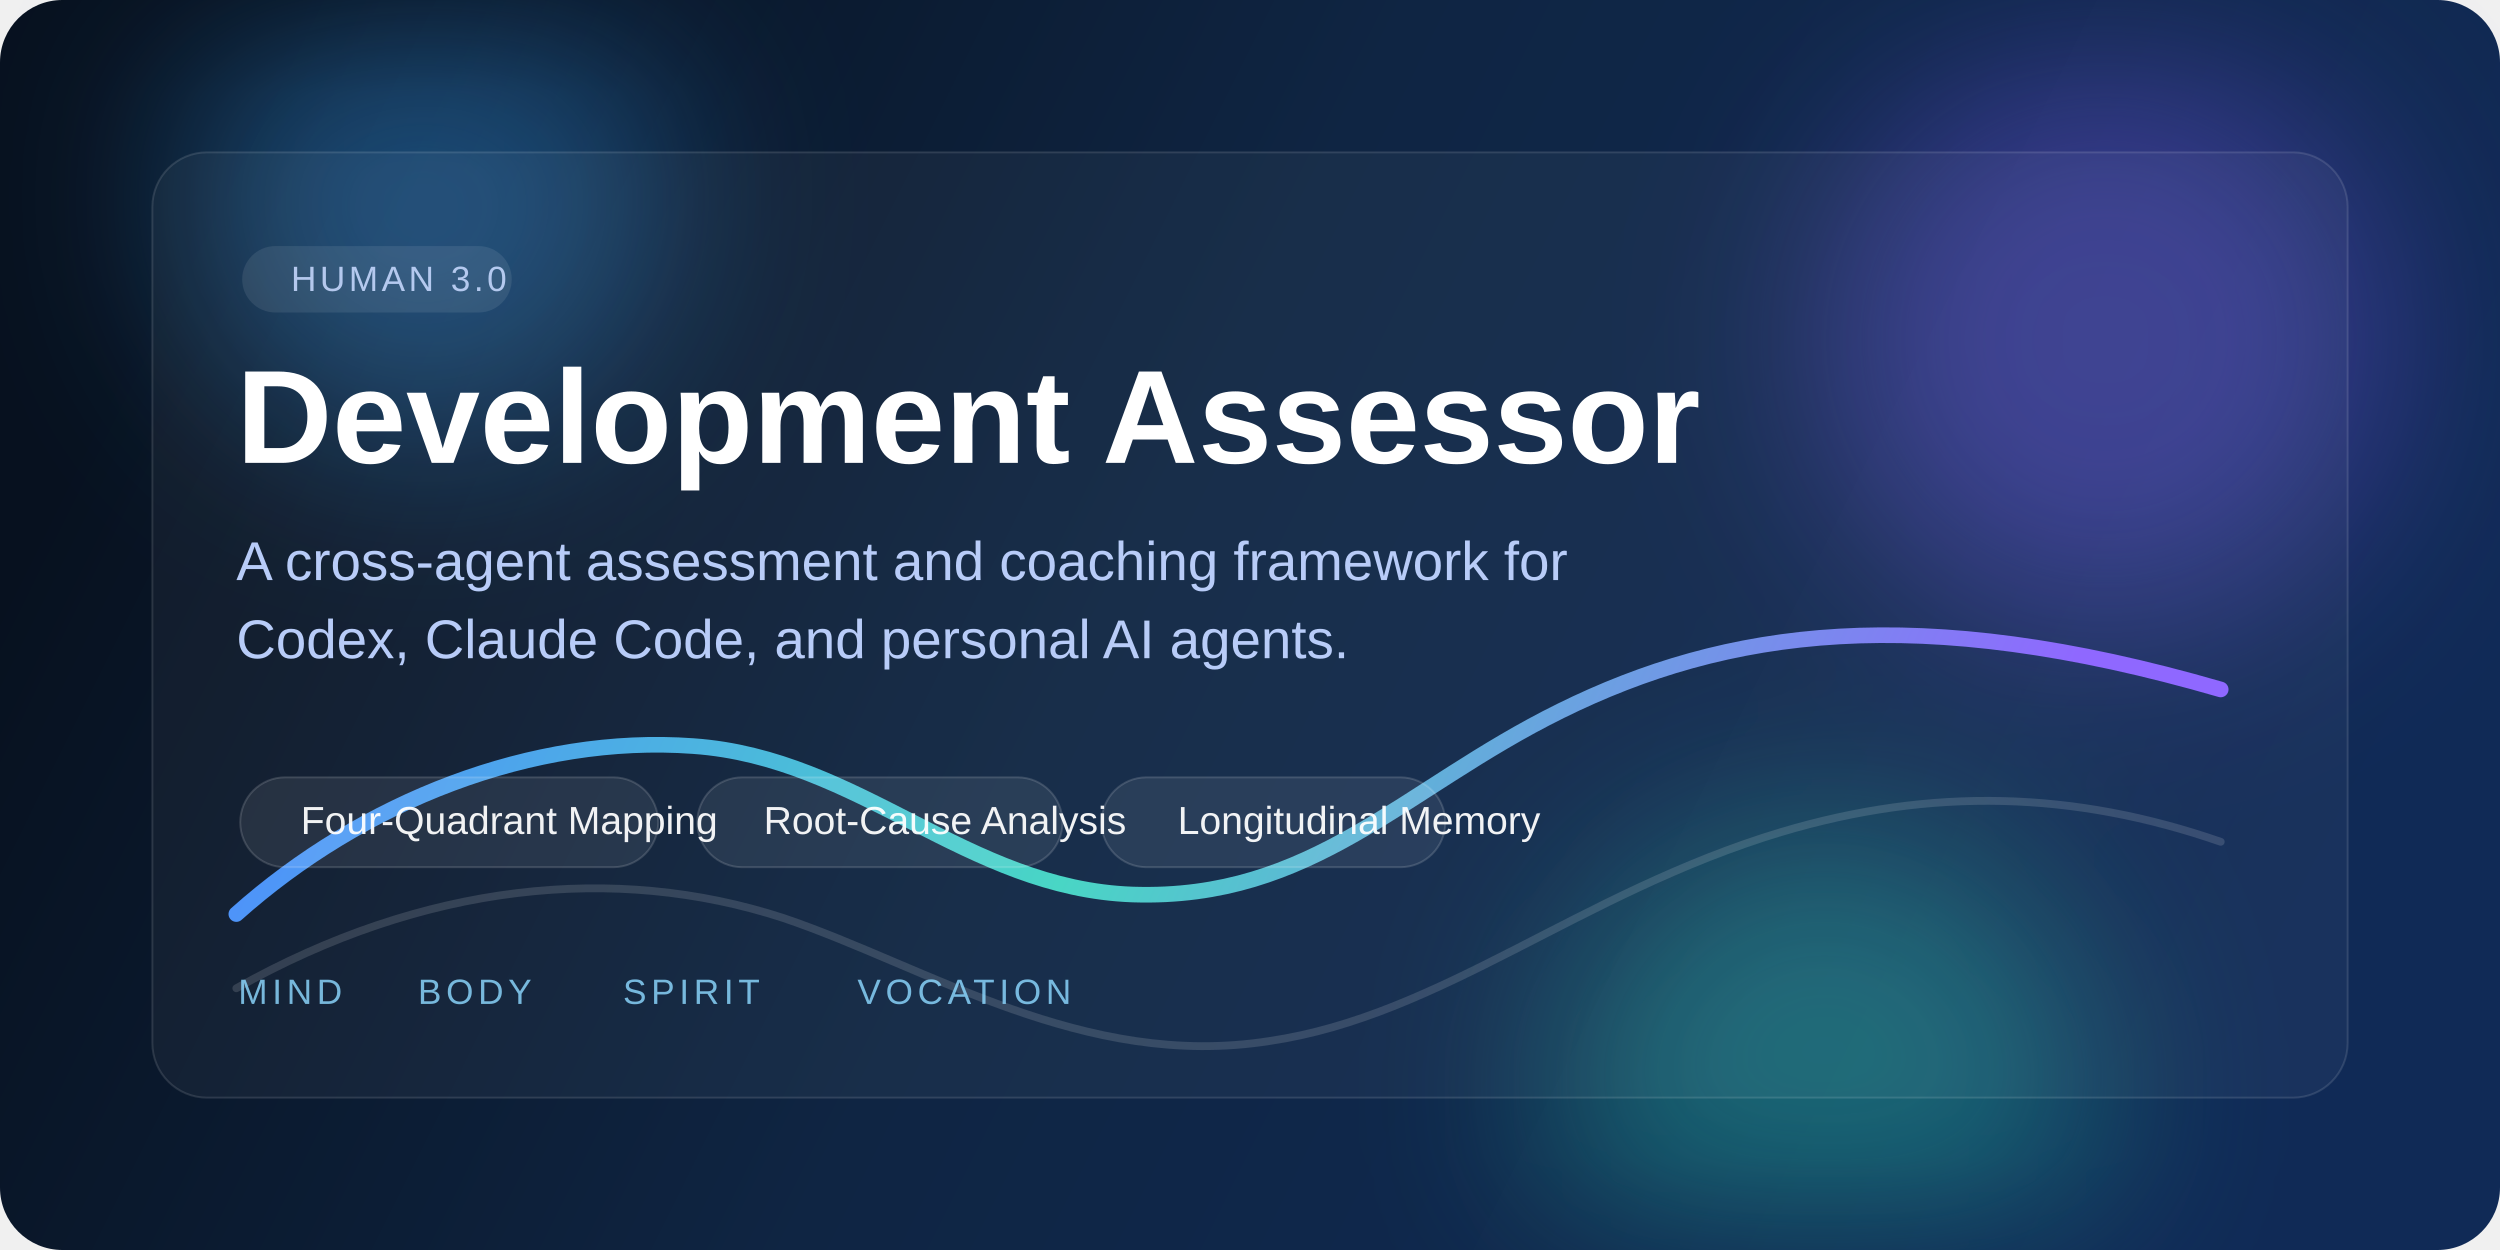
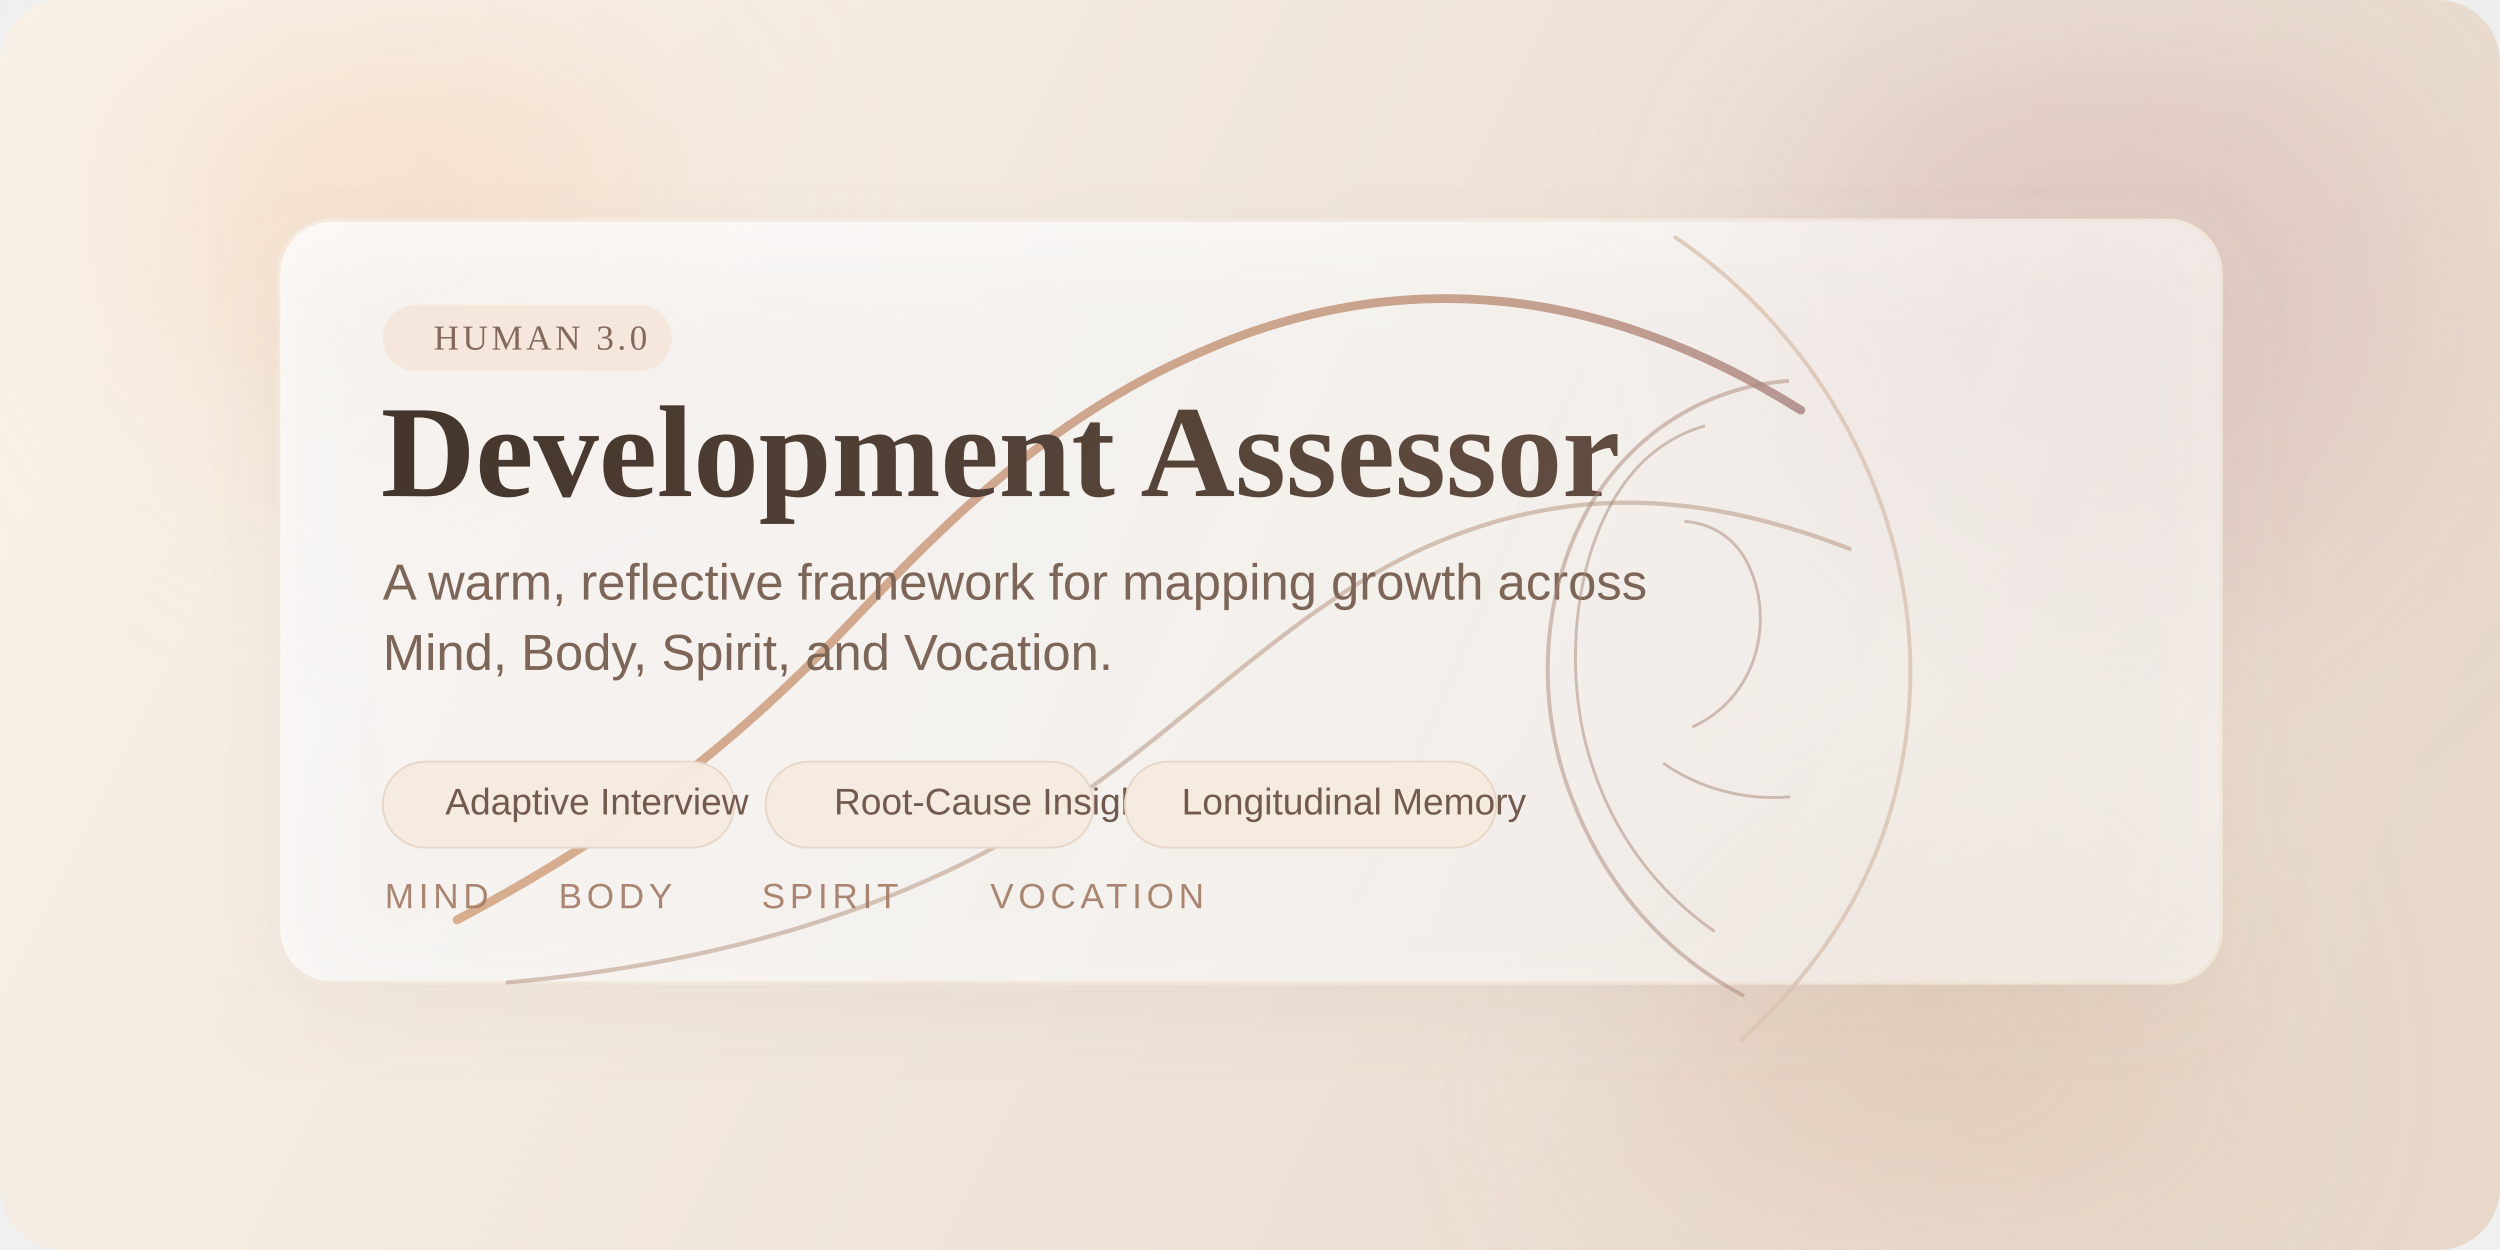
<svg xmlns="http://www.w3.org/2000/svg" width="1280" height="640" viewBox="0 0 1280 640" fill="none">
  <defs>
-     <linearGradient id="bg" x1="116" y1="72" x2="1134" y2="580" gradientUnits="userSpaceOnUse">
-       <stop stop-color="#07111F" />
-       <stop offset="0.45" stop-color="#0F2543" />
-       <stop offset="1" stop-color="#102A56" />
+     <linearGradient id="bg" x1="86" y1="62" x2="1178" y2="602" gradientUnits="userSpaceOnUse">
+       <stop stop-color="#F8F1E8" />
+       <stop offset="0.48" stop-color="#EFE5DA" />
+       <stop offset="1" stop-color="#E7D8C9" />
    </linearGradient>
-     <linearGradient id="accent" x1="220" y1="138" x2="992" y2="492" gradientUnits="userSpaceOnUse">
-       <stop stop-color="#4F8CFF" />
-       <stop offset="0.5" stop-color="#49D6C5" />
-       <stop offset="1" stop-color="#8F68FF" />
+     <linearGradient id="panel" x1="158" y1="114" x2="1150" y2="530" gradientUnits="userSpaceOnUse">
+       <stop stop-color="white" stop-opacity="0.82" />
+       <stop offset="1" stop-color="white" stop-opacity="0.56" />
    </linearGradient>
-     <filter id="blur" x="0" y="0" width="1280" height="640" filterUnits="userSpaceOnUse">
-       <feGaussianBlur stdDeviation="50" />
+     <linearGradient id="ink" x1="186" y1="189" x2="1034" y2="471" gradientUnits="userSpaceOnUse">
+       <stop stop-color="#43352C" />
+       <stop offset="1" stop-color="#6D5648" />
+     </linearGradient>
+     <linearGradient id="accent" x1="258" y1="136" x2="972" y2="484" gradientUnits="userSpaceOnUse">
+       <stop stop-color="#D79A6B" />
+       <stop offset="0.55" stop-color="#B78468" />
+       <stop offset="1" stop-color="#8C6B7B" />
+     </linearGradient>
+     <filter id="softBlur" x="0" y="0" width="1280" height="640" filterUnits="userSpaceOnUse">
+       <feGaussianBlur stdDeviation="58" />
+     </filter>
+     <filter id="shadow" x="110" y="96" width="1080" height="456" filterUnits="userSpaceOnUse">
+       <feOffset dy="16" />
+       <feGaussianBlur stdDeviation="24" />
+       <feColorMatrix type="matrix" values="0 0 0 0 0.31 0 0 0 0 0.23 0 0 0 0 0.18 0 0 0 0.12 0" />
+       <feBlend in2="SourceGraphic" result="shape" />
    </filter>
  </defs>
  <rect width="1280" height="640" rx="32" fill="url(#bg)" />
-   <g filter="url(#blur)" opacity="0.36">
-     <circle cx="217" cy="101" r="122" fill="#3BA7FF" />
-     <circle cx="1078" cy="174" r="146" fill="#7D5DFF" />
-     <circle cx="934" cy="561" r="136" fill="#27D4B6" />
+   <g filter="url(#softBlur)" opacity="0.34">
+     <circle cx="204" cy="108" r="132" fill="#F5C7A1" />
+     <circle cx="1074" cy="152" r="164" fill="#C9A3A6" />
+     <circle cx="984" cy="552" r="140" fill="#D4B49E" />
  </g>
-   <rect x="78" y="78" width="1124" height="484" rx="28" fill="white" fill-opacity="0.04" stroke="white" stroke-opacity="0.12" />
-   <path d="M121 468C186 410 273 376 355 382C440 388 495 455 580 458C672 461 718 404 799 364C884 322 982 308 1137 353" stroke="url(#accent)" stroke-width="8" stroke-linecap="round" />
-   <path d="M121 506C217 452 315 442 401 470C475 495 555 548 650 533C738 520 809 457 912 426C989 403 1062 405 1137 431" stroke="white" stroke-opacity="0.14" stroke-width="4" stroke-linecap="round" />
-   <g opacity="0.88">
-     <rect x="124" y="126" width="138" height="34" rx="17" fill="white" fill-opacity="0.1" />
-     <text x="149" y="149" fill="#C8DAFF" font-family="Arial, Helvetica, sans-serif" font-size="18" letter-spacing="1.8">HUMAN 3.0</text>
+   <g filter="url(#shadow)">
+     <rect x="142" y="112" width="996" height="392" rx="28" fill="url(#panel)" />
+     <rect x="142.75" y="112.75" width="994.5" height="390.5" rx="27.25" stroke="#F3E5D7" stroke-opacity="0.74" stroke-width="1.5" />
  </g>
-   <text x="121" y="237" fill="white" font-family="Arial, Helvetica, sans-serif" font-size="68" font-weight="700">Development Assessor</text>
-   <text x="121" y="297" fill="#B8CCF8" font-family="Arial, Helvetica, sans-serif" font-size="28">A cross-agent assessment and coaching framework for</text>
-   <text x="121" y="337" fill="#B8CCF8" font-family="Arial, Helvetica, sans-serif" font-size="28">Codex, Claude Code, and personal AI agents.</text>
+   <path d="M857 121C930 170 981 258 978 352C975 430 942 486 891 533" stroke="#D8C1AF" stroke-width="2" stroke-opacity="0.78" />
+   <path d="M234 471C317 427 377 381 439 315C481 271 535 215 613 181C716 135 820 146 922 210" stroke="url(#accent)" stroke-width="4.5" stroke-linecap="round" stroke-opacity="0.72" />
+   <path d="M260 503C383 492 477 458 547 411C610 369 666 307 735 278C797 252 862 248 947 281" stroke="#BDA18E" stroke-width="2.2" stroke-linecap="round" stroke-opacity="0.6" />
  <g opacity="0.94">
-     <rect x="123" y="398" width="214" height="46" rx="23" fill="white" fill-opacity="0.08" stroke="white" stroke-opacity="0.16" />
-     <text x="154" y="427" fill="white" font-family="Arial, Helvetica, sans-serif" font-size="20">Four-Quadrant Mapping</text>
-     <rect x="357" y="398" width="187" height="46" rx="23" fill="white" fill-opacity="0.08" stroke="white" stroke-opacity="0.16" />
-     <text x="391" y="427" fill="white" font-family="Arial, Helvetica, sans-serif" font-size="20">Root-Cause Analysis</text>
-     <rect x="564" y="398" width="176" height="46" rx="23" fill="white" fill-opacity="0.08" stroke="white" stroke-opacity="0.16" />
-     <text x="603" y="427" fill="white" font-family="Arial, Helvetica, sans-serif" font-size="20">Longitudinal Memory</text>
+     <rect x="196" y="156" width="148" height="34" rx="17" fill="#F5E7DA" />
+     <text x="222" y="179" fill="#7D6152" font-family="Georgia, 'Times New Roman', serif" font-size="18" letter-spacing="1.8">HUMAN 3.0</text>
  </g>
-   <g opacity="0.82">
-     <text x="122" y="514" fill="#8CD8FF" font-family="Arial, Helvetica, sans-serif" font-size="18" letter-spacing="2.4">MIND</text>
-     <text x="214" y="514" fill="#8CD8FF" font-family="Arial, Helvetica, sans-serif" font-size="18" letter-spacing="2.4">BODY</text>
-     <text x="319" y="514" fill="#8CD8FF" font-family="Arial, Helvetica, sans-serif" font-size="18" letter-spacing="2.4">SPIRIT</text>
-     <text x="439" y="514" fill="#8CD8FF" font-family="Arial, Helvetica, sans-serif" font-size="18" letter-spacing="2.4">VOCATION</text>
+   <text x="195" y="254" fill="url(#ink)" font-family="Georgia, 'Times New Roman', serif" font-size="67" font-weight="700">Development Assessor</text>
+   <text x="196" y="307" fill="#7D6658" font-family="Arial, Helvetica, sans-serif" font-size="26">A warm, reflective framework for mapping growth across</text>
+   <text x="196" y="343" fill="#7D6658" font-family="Arial, Helvetica, sans-serif" font-size="26">Mind, Body, Spirit, and Vocation.</text>
+   <g opacity="0.97">
+     <rect x="196" y="390" width="180" height="44" rx="22" fill="#F6EADF" stroke="#E7D6C6" />
+     <text x="228" y="417" fill="#6E5649" font-family="Arial, Helvetica, sans-serif" font-size="19">Adaptive Interview</text>
+     <rect x="392" y="390" width="168" height="44" rx="22" fill="#F6EADF" stroke="#E7D6C6" />
+     <text x="427" y="417" fill="#6E5649" font-family="Arial, Helvetica, sans-serif" font-size="19">Root-Cause Insight</text>
+     <rect x="576" y="390" width="190" height="44" rx="22" fill="#F6EADF" stroke="#E7D6C6" />
+     <text x="605" y="417" fill="#6E5649" font-family="Arial, Helvetica, sans-serif" font-size="19">Longitudinal Memory</text>
+   </g>
+   <g opacity="0.92">
+     <text x="197" y="465" fill="#A47C67" font-family="Arial, Helvetica, sans-serif" font-size="18" letter-spacing="2.4">MIND</text>
+     <text x="286" y="465" fill="#A47C67" font-family="Arial, Helvetica, sans-serif" font-size="18" letter-spacing="2.4">BODY</text>
+     <text x="390" y="465" fill="#A47C67" font-family="Arial, Helvetica, sans-serif" font-size="18" letter-spacing="2.4">SPIRIT</text>
+     <text x="507" y="465" fill="#A47C67" font-family="Arial, Helvetica, sans-serif" font-size="18" letter-spacing="2.4">VOCATION</text>
+   </g>
+   <g opacity="0.5">
+     <path d="M916 195C873 198 836 222 814 259C791 299 786 351 801 398C817 447 848 486 893 510" stroke="#A98878" stroke-width="2" />
+     <path d="M873 218C852 224 836 238 825 258C807 290 802 337 811 377C821 420 845 454 878 477" stroke="#A98878" stroke-width="1.5" />
+     <path d="M863 267C875 268 887 274 894 287C902 302 903 319 899 334C894 352 882 365 867 372" stroke="#A98878" stroke-width="1.5" stroke-linecap="round" />
+     <path d="M852 391C869 403 892 410 916 408" stroke="#A98878" stroke-width="1.5" stroke-linecap="round" />
  </g>
</svg>
